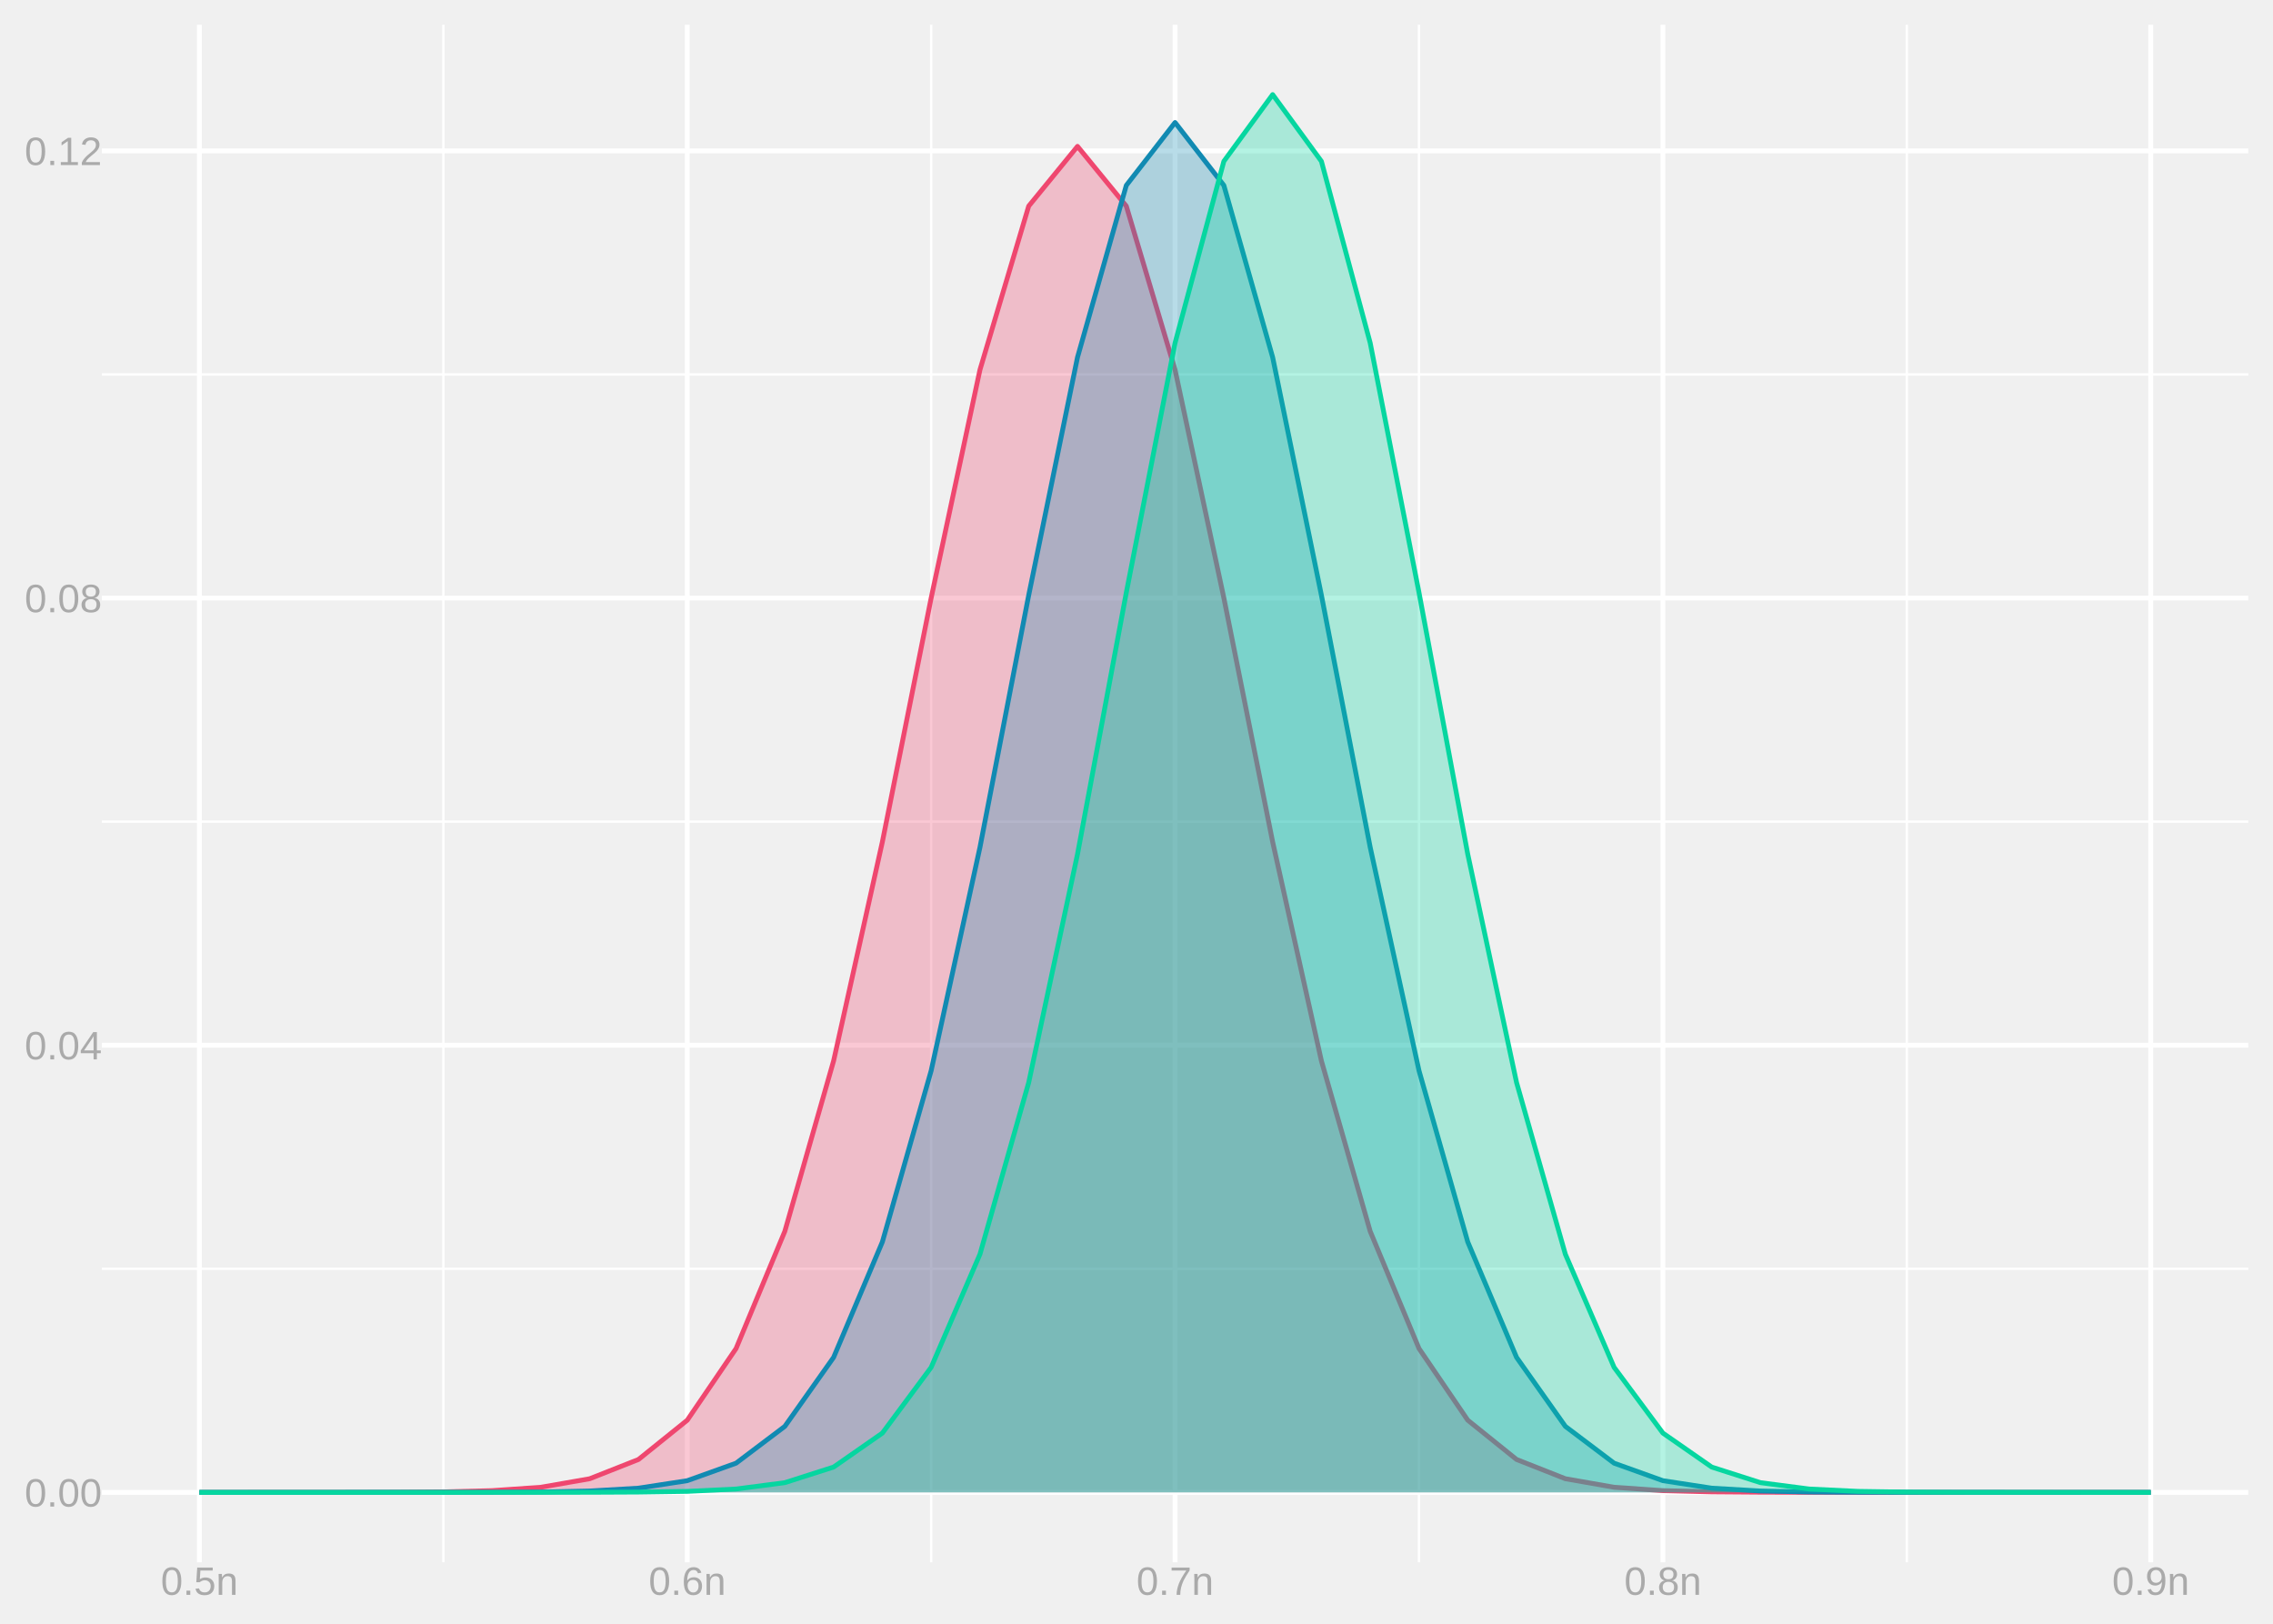
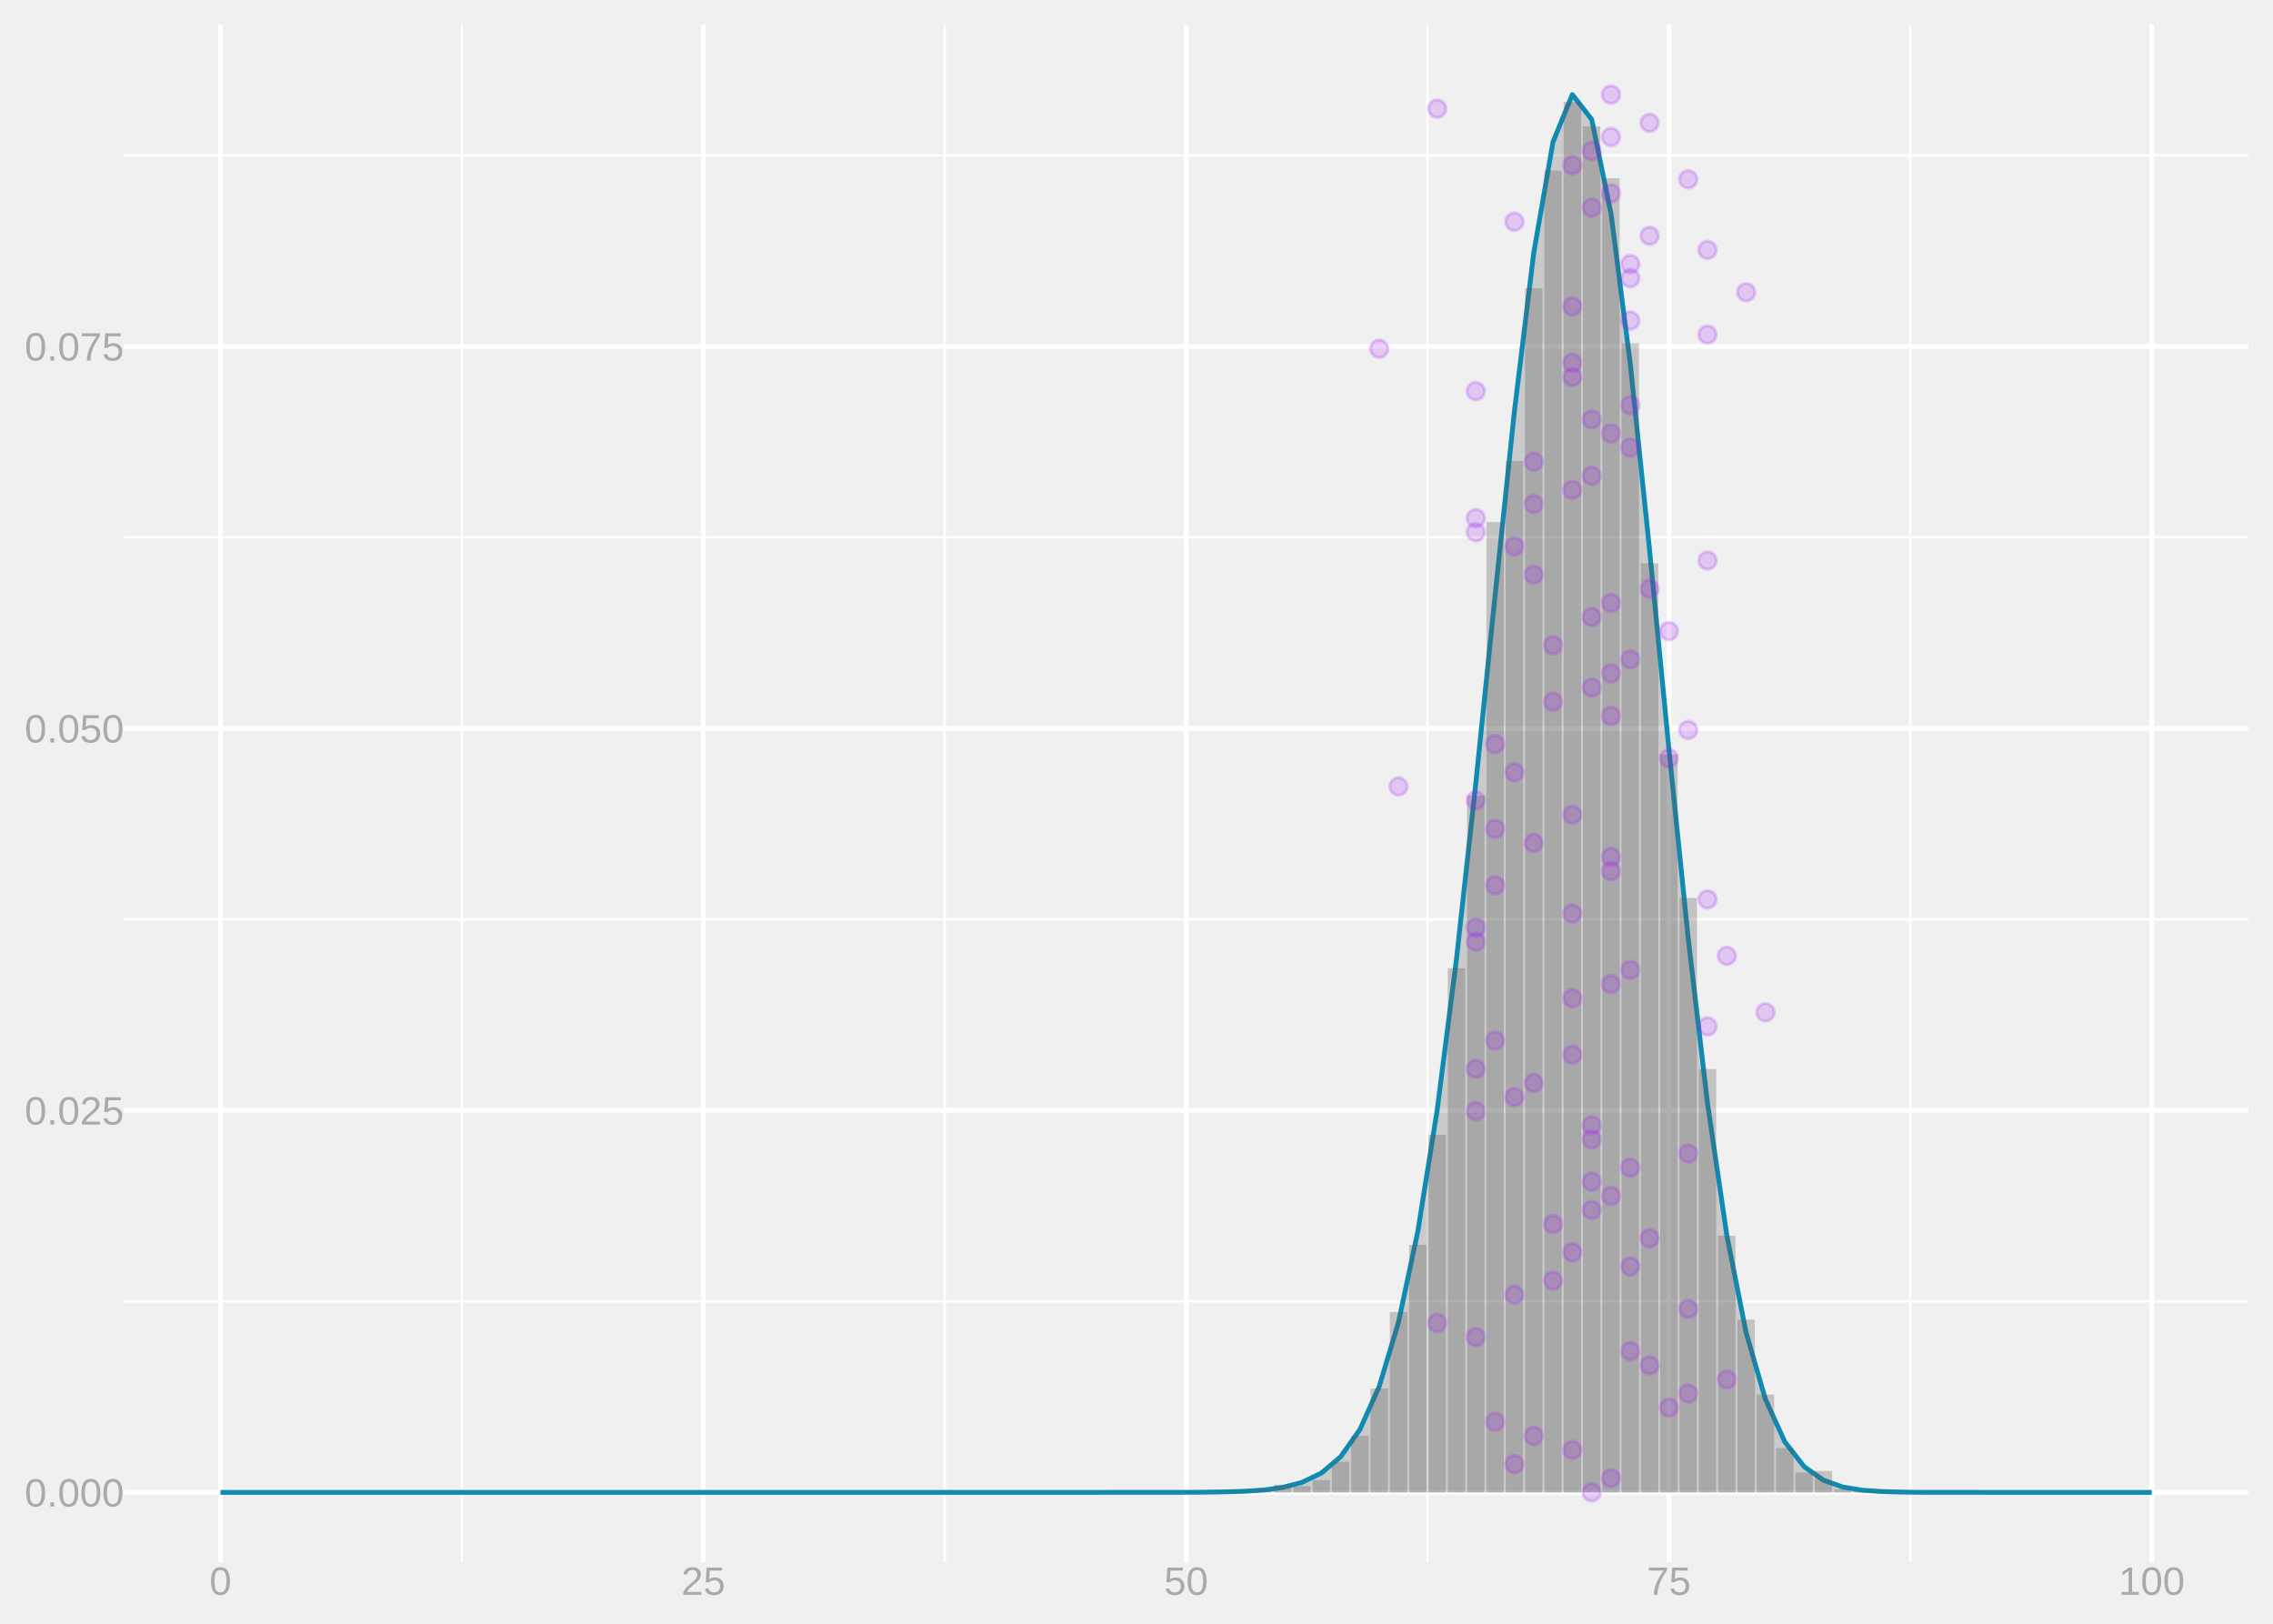
<svg xmlns="http://www.w3.org/2000/svg" width="504.00pt" height="360.00pt" viewBox="0 0 504.00 360.00">
  <g class="svglite">
    <defs>
      <style type="text/css">
    .svglite line, .svglite polyline, .svglite polygon, .svglite path, .svglite rect, .svglite circle {
      fill: none;
      stroke: #000000;
      stroke-linecap: round;
      stroke-linejoin: round;
      stroke-miterlimit: 10.00;
    }
    .svglite text {
      white-space: pre;
    }
    .svglite g.glyphgroup path {
      fill: inherit;
      stroke: none;
    }
  </style>
    </defs>
    <rect width="100%" height="100%" style="stroke: none; fill: none;" />
    <defs>
      <clipPath id="cpMC4wMHw1MDQuMDB8MC4wMHwzNjAuMDA=">
        <rect x="0.00" y="0.00" width="504.00" height="360.00" />
      </clipPath>
    </defs>
    <g clip-path="url(#cpMC4wMHw1MDQuMDB8MC4wMHwzNjAuMDA=)">
      <rect x="0.00" y="0.00" width="504.00" height="360.00" style="stroke-width: 1.07; stroke: none;" />
    </g>
    <defs>
-       <clipPath id="cpMjIuNTl8NDk4LjUyfDUuNDh8MzQ2LjM3">
-         <rect x="22.59" y="5.48" width="475.93" height="340.89" />
+       <clipPath id="cpMjcuNDh8NDk4LjUyfDUuNDh8MzQ2LjM3">
+         <rect x="27.48" y="5.48" width="471.04" height="340.89" />
      </clipPath>
    </defs>
-     <g clip-path="url(#cpMjIuNTl8NDk4LjUyfDUuNDh8MzQ2LjM3)">
-       <rect x="22.59" y="5.48" width="475.93" height="340.89" style="stroke-width: 1.07; stroke: none;" />
-       <polyline points="22.59,281.30 498.52,281.30 " style="stroke-width: 0.53; stroke: #FFFFFF; stroke-linecap: butt;" />
-       <polyline points="22.59,182.16 498.52,182.16 " style="stroke-width: 0.53; stroke: #FFFFFF; stroke-linecap: butt;" />
-       <polyline points="22.59,83.02 498.52,83.02 " style="stroke-width: 0.53; stroke: #FFFFFF; stroke-linecap: butt;" />
-       <polyline points="98.31,346.37 98.31,5.48 " style="stroke-width: 0.53; stroke: #FFFFFF; stroke-linecap: butt;" />
-       <polyline points="206.47,346.37 206.47,5.48 " style="stroke-width: 0.53; stroke: #FFFFFF; stroke-linecap: butt;" />
-       <polyline points="314.64,346.37 314.64,5.48 " style="stroke-width: 0.53; stroke: #FFFFFF; stroke-linecap: butt;" />
-       <polyline points="422.80,346.37 422.80,5.48 " style="stroke-width: 0.53; stroke: #FFFFFF; stroke-linecap: butt;" />
-       <polyline points="22.59,330.88 498.52,330.88 " style="stroke-width: 1.07; stroke: #FFFFFF; stroke-linecap: butt;" />
-       <polyline points="22.59,231.73 498.52,231.73 " style="stroke-width: 1.07; stroke: #FFFFFF; stroke-linecap: butt;" />
-       <polyline points="22.59,132.59 498.52,132.59 " style="stroke-width: 1.07; stroke: #FFFFFF; stroke-linecap: butt;" />
-       <polyline points="22.59,33.45 498.52,33.45 " style="stroke-width: 1.07; stroke: #FFFFFF; stroke-linecap: butt;" />
-       <polyline points="44.22,346.37 44.22,5.48 " style="stroke-width: 1.07; stroke: #FFFFFF; stroke-linecap: butt;" />
-       <polyline points="152.39,346.37 152.39,5.48 " style="stroke-width: 1.07; stroke: #FFFFFF; stroke-linecap: butt;" />
-       <polyline points="260.55,346.37 260.55,5.48 " style="stroke-width: 1.07; stroke: #FFFFFF; stroke-linecap: butt;" />
-       <polyline points="368.72,346.37 368.72,5.48 " style="stroke-width: 1.07; stroke: #FFFFFF; stroke-linecap: butt;" />
-       <polyline points="476.89,346.37 476.89,5.48 " style="stroke-width: 1.07; stroke: #FFFFFF; stroke-linecap: butt;" />
-       <polygon points="44.22,330.88 55.04,330.87 65.86,330.87 76.67,330.87 87.49,330.84 98.31,330.76 109.12,330.49 119.94,329.74 130.76,327.85 141.57,323.58 152.39,314.87 163.21,298.98 174.02,273.00 184.84,235.20 195.65,186.66 206.47,132.57 217.29,81.99 228.10,45.69 238.92,32.45 249.74,45.69 260.55,81.99 271.37,132.57 282.19,186.66 293.00,235.20 303.82,273.00 314.64,298.98 325.45,314.87 336.27,323.58 347.09,327.85 357.90,329.74 368.72,330.49 379.54,330.76 390.35,330.84 401.17,330.87 411.99,330.87 422.80,330.87 433.62,330.88 444.44,330.88 455.25,330.88 466.07,330.88 476.89,330.88 476.89,330.88 466.07,330.88 455.25,330.88 444.44,330.88 433.62,330.88 422.80,330.88 411.99,330.88 401.17,330.88 390.35,330.88 379.54,330.88 368.72,330.88 357.90,330.88 347.09,330.88 336.27,330.88 325.45,330.88 314.64,330.88 303.82,330.88 293.00,330.88 282.19,330.88 271.37,330.88 260.55,330.88 249.74,330.88 238.92,330.88 228.10,330.88 217.29,330.88 206.47,330.88 195.65,330.88 184.84,330.88 174.02,330.88 163.21,330.88 152.39,330.88 141.57,330.88 130.76,330.88 119.94,330.88 109.12,330.88 98.31,330.88 87.49,330.88 76.67,330.88 65.86,330.88 55.04,330.88 44.22,330.88 " style="stroke-width: 0.00; stroke: none; stroke-linecap: butt; fill: #EF476F; fill-opacity: 0.30;" />
-       <polyline points="44.22,330.88 55.04,330.87 65.86,330.87 76.67,330.87 87.49,330.84 98.31,330.76 109.12,330.49 119.94,329.74 130.76,327.85 141.57,323.58 152.39,314.87 163.21,298.98 174.02,273.00 184.84,235.20 195.65,186.66 206.47,132.57 217.29,81.99 228.10,45.69 238.92,32.45 249.74,45.69 260.55,81.99 271.37,132.57 282.19,186.66 293.00,235.20 303.82,273.00 314.64,298.98 325.45,314.87 336.27,323.58 347.09,327.85 357.90,329.74 368.72,330.49 379.54,330.76 390.35,330.84 401.17,330.87 411.99,330.87 422.80,330.87 433.62,330.88 444.44,330.88 455.25,330.88 466.07,330.88 476.89,330.88 " style="stroke-width: 1.07; stroke: #EF476F; stroke-linecap: butt;" />
-       <polygon points="44.22,330.88 55.04,330.88 65.86,330.88 76.67,330.87 87.49,330.87 98.31,330.87 109.12,330.85 119.94,330.79 130.76,330.57 141.57,329.94 152.39,328.28 163.21,324.40 174.02,316.24 184.84,300.94 195.65,275.35 206.47,237.38 217.29,187.86 228.10,131.96 238.92,79.21 249.74,41.10 260.55,27.16 271.37,41.10 282.19,79.21 293.00,131.96 303.82,187.86 314.64,237.38 325.45,275.35 336.27,300.94 347.09,316.24 357.90,324.40 368.72,328.28 379.54,329.94 390.35,330.57 401.17,330.79 411.99,330.85 422.80,330.87 433.62,330.87 444.44,330.87 455.25,330.88 466.07,330.88 476.89,330.88 476.89,330.88 466.07,330.88 455.25,330.88 444.44,330.88 433.62,330.88 422.80,330.88 411.99,330.88 401.17,330.88 390.35,330.88 379.54,330.88 368.72,330.88 357.90,330.88 347.09,330.88 336.27,330.88 325.45,330.88 314.64,330.88 303.82,330.88 293.00,330.88 282.19,330.88 271.37,330.88 260.55,330.88 249.74,330.88 238.92,330.88 228.10,330.88 217.29,330.88 206.47,330.88 195.65,330.88 184.84,330.88 174.02,330.88 163.21,330.88 152.39,330.88 141.57,330.88 130.76,330.88 119.94,330.88 109.12,330.88 98.31,330.88 87.49,330.88 76.67,330.88 65.86,330.88 55.04,330.88 44.22,330.88 " style="stroke-width: 0.00; stroke: none; stroke-linecap: butt; fill: #118AB2; fill-opacity: 0.30;" />
-       <polyline points="44.22,330.88 55.04,330.88 65.86,330.88 76.67,330.87 87.49,330.87 98.31,330.87 109.12,330.85 119.94,330.79 130.76,330.57 141.57,329.94 152.39,328.28 163.21,324.40 174.02,316.24 184.84,300.94 195.65,275.35 206.47,237.38 217.29,187.86 228.10,131.96 238.92,79.21 249.74,41.10 260.55,27.16 271.37,41.10 282.19,79.21 293.00,131.96 303.82,187.86 314.64,237.38 325.45,275.35 336.27,300.94 347.09,316.24 357.90,324.40 368.72,328.28 379.54,329.94 390.35,330.57 401.17,330.79 411.99,330.85 422.80,330.87 433.62,330.87 444.44,330.87 455.25,330.88 466.07,330.88 476.89,330.88 " style="stroke-width: 1.07; stroke: #118AB2; stroke-linecap: butt;" />
-       <polygon points="44.22,330.88 55.04,330.88 65.86,330.88 76.67,330.88 87.49,330.88 98.31,330.88 109.12,330.87 119.94,330.87 130.76,330.86 141.57,330.81 152.39,330.65 163.21,330.13 174.02,328.72 184.84,325.26 195.65,317.73 206.47,303.15 217.29,278.07 228.10,240.00 238.92,189.38 249.74,131.39 260.55,76.04 271.37,35.76 282.19,20.97 293.00,35.76 303.82,76.04 314.64,131.39 325.45,189.38 336.27,240.00 347.09,278.07 357.90,303.15 368.72,317.73 379.54,325.26 390.35,328.72 401.17,330.13 411.99,330.65 422.80,330.81 433.62,330.86 444.44,330.87 455.25,330.87 466.07,330.88 476.89,330.88 476.89,330.88 466.07,330.88 455.25,330.88 444.44,330.88 433.62,330.88 422.80,330.88 411.99,330.88 401.17,330.88 390.35,330.88 379.54,330.88 368.72,330.88 357.90,330.88 347.09,330.88 336.27,330.88 325.45,330.88 314.64,330.88 303.82,330.88 293.00,330.88 282.19,330.88 271.37,330.88 260.55,330.88 249.74,330.88 238.92,330.88 228.10,330.88 217.29,330.88 206.47,330.88 195.65,330.88 184.84,330.88 174.02,330.88 163.21,330.88 152.39,330.88 141.57,330.88 130.76,330.88 119.94,330.88 109.12,330.88 98.31,330.88 87.49,330.88 76.67,330.88 65.86,330.88 55.04,330.88 44.22,330.88 " style="stroke-width: 0.00; stroke: none; stroke-linecap: butt; fill: #06D6A0; fill-opacity: 0.30;" />
-       <polyline points="44.22,330.88 55.04,330.88 65.86,330.88 76.67,330.88 87.49,330.88 98.31,330.88 109.12,330.87 119.94,330.87 130.76,330.86 141.57,330.81 152.39,330.65 163.21,330.13 174.02,328.72 184.84,325.26 195.65,317.73 206.47,303.15 217.29,278.07 228.10,240.00 238.92,189.38 249.74,131.39 260.55,76.04 271.37,35.76 282.19,20.97 293.00,35.76 303.82,76.04 314.64,131.39 325.45,189.38 336.27,240.00 347.09,278.07 357.90,303.15 368.72,317.73 379.54,325.26 390.35,328.72 401.17,330.13 411.99,330.65 422.80,330.81 433.62,330.86 444.44,330.87 455.25,330.87 466.07,330.88 476.89,330.88 " style="stroke-width: 1.07; stroke: #06D6A0; stroke-linecap: butt;" />
+     <g clip-path="url(#cpMjcuNDh8NDk4LjUyfDUuNDh8MzQ2LjM3)">
+       <rect x="27.48" y="5.48" width="471.04" height="340.89" style="stroke-width: 1.07; stroke: none;" />
+       <polyline points="27.48,288.53 498.52,288.53 " style="stroke-width: 0.53; stroke: #FFFFFF; stroke-linecap: butt;" />
+       <polyline points="27.48,203.83 498.52,203.83 " style="stroke-width: 0.53; stroke: #FFFFFF; stroke-linecap: butt;" />
+       <polyline points="27.48,119.14 498.52,119.14 " style="stroke-width: 0.53; stroke: #FFFFFF; stroke-linecap: butt;" />
+       <polyline points="27.48,34.44 498.52,34.44 " style="stroke-width: 0.53; stroke: #FFFFFF; stroke-linecap: butt;" />
+       <polyline points="102.42,346.37 102.42,5.48 " style="stroke-width: 0.53; stroke: #FFFFFF; stroke-linecap: butt;" />
+       <polyline points="209.47,346.37 209.47,5.48 " style="stroke-width: 0.53; stroke: #FFFFFF; stroke-linecap: butt;" />
+       <polyline points="316.53,346.37 316.53,5.48 " style="stroke-width: 0.53; stroke: #FFFFFF; stroke-linecap: butt;" />
+       <polyline points="423.58,346.37 423.58,5.48 " style="stroke-width: 0.53; stroke: #FFFFFF; stroke-linecap: butt;" />
+       <polyline points="27.48,330.88 498.52,330.88 " style="stroke-width: 1.07; stroke: #FFFFFF; stroke-linecap: butt;" />
+       <polyline points="27.48,246.18 498.52,246.18 " style="stroke-width: 1.07; stroke: #FFFFFF; stroke-linecap: butt;" />
+       <polyline points="27.48,161.48 498.52,161.48 " style="stroke-width: 1.07; stroke: #FFFFFF; stroke-linecap: butt;" />
+       <polyline points="27.48,76.79 498.52,76.79 " style="stroke-width: 1.07; stroke: #FFFFFF; stroke-linecap: butt;" />
+       <polyline points="48.89,346.37 48.89,5.48 " style="stroke-width: 1.07; stroke: #FFFFFF; stroke-linecap: butt;" />
+       <polyline points="155.95,346.37 155.95,5.48 " style="stroke-width: 1.07; stroke: #FFFFFF; stroke-linecap: butt;" />
+       <polyline points="263.00,346.37 263.00,5.48 " style="stroke-width: 1.07; stroke: #FFFFFF; stroke-linecap: butt;" />
+       <polyline points="370.05,346.37 370.05,5.48 " style="stroke-width: 1.07; stroke: #FFFFFF; stroke-linecap: butt;" />
+       <polyline points="477.11,346.37 477.11,5.48 " style="stroke-width: 1.07; stroke: #FFFFFF; stroke-linecap: butt;" />
+       <polygon points="48.89,330.88 53.17,330.88 57.45,330.88 61.74,330.88 66.02,330.88 70.30,330.88 74.58,330.88 78.87,330.88 83.15,330.88 87.43,330.88 91.71,330.88 95.99,330.88 100.28,330.88 104.56,330.88 108.84,330.88 113.12,330.88 117.41,330.88 121.69,330.88 125.97,330.88 130.25,330.88 134.53,330.88 138.82,330.88 143.10,330.88 147.38,330.88 151.66,330.88 155.95,330.88 160.23,330.88 164.51,330.88 168.79,330.88 173.07,330.88 177.36,330.88 181.64,330.88 185.92,330.88 190.20,330.88 194.48,330.88 198.77,330.88 203.05,330.88 207.33,330.88 211.61,330.88 215.90,330.88 220.18,330.88 224.46,330.88 228.74,330.88 233.02,330.88 237.31,330.88 241.59,330.88 245.87,330.87 250.15,330.87 254.44,330.87 258.72,330.87 263.00,330.86 267.28,330.83 271.56,330.77 275.85,330.64 280.13,330.36 284.41,329.78 288.69,328.66 292.98,326.60 297.26,322.98 301.54,316.94 305.82,307.39 310.10,293.12 314.39,272.95 318.67,246.11 322.95,212.64 327.23,173.71 331.52,131.91 335.80,91.13 340.08,56.07 344.36,31.45 348.64,20.97 352.93,26.47 357.21,47.34 361.49,80.70 365.77,122.00 370.05,166.04 374.34,208.09 378.62,244.66 382.90,273.91 387.18,295.51 391.47,310.28 395.75,319.66 400.03,325.17 404.31,328.17 408.59,329.69 412.88,330.39 417.16,330.69 421.44,330.81 425.72,330.86 430.01,330.87 434.29,330.87 438.57,330.87 442.85,330.88 447.13,330.88 451.42,330.88 455.70,330.88 459.98,330.88 464.26,330.88 468.55,330.88 472.83,330.88 477.11,330.88 477.11,330.88 472.83,330.88 468.55,330.88 464.26,330.88 459.98,330.88 455.70,330.88 451.42,330.88 447.13,330.88 442.85,330.88 438.57,330.88 434.29,330.88 430.01,330.88 425.72,330.88 421.44,330.88 417.16,330.88 412.88,330.88 408.59,330.88 404.31,330.88 400.03,330.88 395.75,330.88 391.47,330.88 387.18,330.88 382.90,330.88 378.62,330.88 374.34,330.88 370.05,330.88 365.77,330.88 361.49,330.88 357.21,330.88 352.93,330.88 348.64,330.88 344.36,330.88 340.08,330.88 335.80,330.88 331.52,330.88 327.23,330.88 322.95,330.88 318.67,330.88 314.39,330.88 310.10,330.88 305.82,330.88 301.54,330.88 297.26,330.88 292.98,330.88 288.69,330.88 284.41,330.88 280.13,330.88 275.85,330.88 271.56,330.88 267.28,330.88 263.00,330.88 258.72,330.88 254.44,330.88 250.15,330.88 245.87,330.88 241.59,330.88 237.31,330.88 233.02,330.88 228.74,330.88 224.46,330.88 220.18,330.88 215.90,330.88 211.61,330.88 207.33,330.88 203.05,330.88 198.77,330.88 194.48,330.88 190.20,330.88 185.92,330.88 181.64,330.88 177.36,330.88 173.07,330.88 168.79,330.88 164.51,330.88 160.23,330.88 155.95,330.88 151.66,330.88 147.38,330.88 143.10,330.88 138.82,330.88 134.53,330.88 130.25,330.88 125.97,330.88 121.69,330.88 117.41,330.88 113.12,330.88 108.84,330.88 104.56,330.88 100.28,330.88 95.99,330.88 91.71,330.88 87.43,330.88 83.15,330.88 78.87,330.88 74.58,330.88 70.30,330.88 66.02,330.88 61.74,330.88 57.45,330.88 53.17,330.88 48.89,330.88 " style="stroke-width: 0.00; stroke: none; stroke-linecap: butt; fill: #333333; fill-opacity: 0.20;" />
+       <polyline points="48.89,330.88 53.17,330.88 57.45,330.88 61.74,330.88 66.02,330.88 70.30,330.88 74.58,330.88 78.87,330.88 83.15,330.88 87.43,330.88 91.71,330.88 95.99,330.88 100.28,330.88 104.56,330.88 108.84,330.88 113.12,330.88 117.41,330.88 121.69,330.88 125.97,330.88 130.25,330.88 134.53,330.88 138.82,330.88 143.10,330.88 147.38,330.88 151.66,330.88 155.95,330.88 160.23,330.88 164.51,330.88 168.79,330.88 173.07,330.88 177.36,330.88 181.64,330.88 185.92,330.88 190.20,330.88 194.48,330.88 198.77,330.88 203.05,330.88 207.33,330.88 211.61,330.88 215.90,330.88 220.18,330.88 224.46,330.88 228.74,330.88 233.02,330.88 237.31,330.88 241.59,330.88 245.87,330.87 250.15,330.87 254.44,330.87 258.72,330.87 263.00,330.86 267.28,330.83 271.56,330.77 275.85,330.64 280.13,330.36 284.41,329.78 288.69,328.66 292.98,326.60 297.26,322.98 301.54,316.94 305.82,307.39 310.10,293.12 314.39,272.95 318.67,246.11 322.95,212.64 327.23,173.71 331.52,131.91 335.80,91.13 340.08,56.07 344.36,31.45 348.64,20.97 352.93,26.47 357.21,47.34 361.49,80.70 365.77,122.00 370.05,166.04 374.34,208.09 378.62,244.66 382.90,273.91 387.18,295.51 391.47,310.28 395.75,319.66 400.03,325.17 404.31,328.17 408.59,329.69 412.88,330.39 417.16,330.69 421.44,330.81 425.72,330.86 430.01,330.87 434.29,330.87 438.57,330.87 442.85,330.88 447.13,330.88 451.42,330.88 455.70,330.88 459.98,330.88 464.26,330.88 468.55,330.88 472.83,330.88 477.11,330.88 " style="stroke-width: 1.07; stroke: #118AB2; stroke-linecap: butt;" />
+       <rect x="269.64" y="330.54" width="3.85" height="0.34" style="stroke-width: 1.07; stroke: none; stroke-linecap: butt; stroke-linejoin: miter; fill: #595959; fill-opacity: 0.30;" />
+       <rect x="273.92" y="330.54" width="3.85" height="0.34" style="stroke-width: 1.07; stroke: none; stroke-linecap: butt; stroke-linejoin: miter; fill: #595959; fill-opacity: 0.30;" />
+       <rect x="278.20" y="330.20" width="3.85" height="0.68" style="stroke-width: 1.07; stroke: none; stroke-linecap: butt; stroke-linejoin: miter; fill: #595959; fill-opacity: 0.30;" />
+       <rect x="282.48" y="329.18" width="3.85" height="1.69" style="stroke-width: 1.07; stroke: none; stroke-linecap: butt; stroke-linejoin: miter; fill: #595959; fill-opacity: 0.30;" />
+       <rect x="286.77" y="329.52" width="3.85" height="1.36" style="stroke-width: 1.07; stroke: none; stroke-linecap: butt; stroke-linejoin: miter; fill: #595959; fill-opacity: 0.30;" />
+       <rect x="291.05" y="328.16" width="3.85" height="2.71" style="stroke-width: 1.07; stroke: none; stroke-linecap: butt; stroke-linejoin: miter; fill: #595959; fill-opacity: 0.30;" />
+       <rect x="295.33" y="324.10" width="3.85" height="6.78" style="stroke-width: 1.07; stroke: none; stroke-linecap: butt; stroke-linejoin: miter; fill: #595959; fill-opacity: 0.30;" />
+       <rect x="299.61" y="318.34" width="3.85" height="12.53" style="stroke-width: 1.07; stroke: none; stroke-linecap: butt; stroke-linejoin: miter; fill: #595959; fill-opacity: 0.30;" />
+       <rect x="303.89" y="307.84" width="3.85" height="23.04" style="stroke-width: 1.07; stroke: none; stroke-linecap: butt; stroke-linejoin: miter; fill: #595959; fill-opacity: 0.30;" />
+       <rect x="308.18" y="290.90" width="3.85" height="39.98" style="stroke-width: 1.07; stroke: none; stroke-linecap: butt; stroke-linejoin: miter; fill: #595959; fill-opacity: 0.30;" />
+       <rect x="312.46" y="275.99" width="3.85" height="54.88" style="stroke-width: 1.07; stroke: none; stroke-linecap: butt; stroke-linejoin: miter; fill: #595959; fill-opacity: 0.30;" />
+       <rect x="316.74" y="251.60" width="3.85" height="79.27" style="stroke-width: 1.07; stroke: none; stroke-linecap: butt; stroke-linejoin: miter; fill: #595959; fill-opacity: 0.30;" />
+       <rect x="321.02" y="214.67" width="3.85" height="116.20" style="stroke-width: 1.07; stroke: none; stroke-linecap: butt; stroke-linejoin: miter; fill: #595959; fill-opacity: 0.30;" />
+       <rect x="325.31" y="176.39" width="3.85" height="154.48" style="stroke-width: 1.07; stroke: none; stroke-linecap: butt; stroke-linejoin: miter; fill: #595959; fill-opacity: 0.30;" />
+       <rect x="329.59" y="115.75" width="3.85" height="215.13" style="stroke-width: 1.07; stroke: none; stroke-linecap: butt; stroke-linejoin: miter; fill: #595959; fill-opacity: 0.30;" />
+       <rect x="333.87" y="102.20" width="3.85" height="228.68" style="stroke-width: 1.07; stroke: none; stroke-linecap: butt; stroke-linejoin: miter; fill: #595959; fill-opacity: 0.30;" />
+       <rect x="338.15" y="63.92" width="3.85" height="266.96" style="stroke-width: 1.07; stroke: none; stroke-linecap: butt; stroke-linejoin: miter; fill: #595959; fill-opacity: 0.30;" />
+       <rect x="342.43" y="37.83" width="3.85" height="293.05" style="stroke-width: 1.07; stroke: none; stroke-linecap: butt; stroke-linejoin: miter; fill: #595959; fill-opacity: 0.30;" />
+       <rect x="346.72" y="22.58" width="3.85" height="308.29" style="stroke-width: 1.07; stroke: none; stroke-linecap: butt; stroke-linejoin: miter; fill: #595959; fill-opacity: 0.30;" />
+       <rect x="351.00" y="28.00" width="3.85" height="302.87" style="stroke-width: 1.07; stroke: none; stroke-linecap: butt; stroke-linejoin: miter; fill: #595959; fill-opacity: 0.30;" />
+       <rect x="355.28" y="39.52" width="3.85" height="291.35" style="stroke-width: 1.07; stroke: none; stroke-linecap: butt; stroke-linejoin: miter; fill: #595959; fill-opacity: 0.30;" />
+       <rect x="359.56" y="76.11" width="3.85" height="254.76" style="stroke-width: 1.07; stroke: none; stroke-linecap: butt; stroke-linejoin: miter; fill: #595959; fill-opacity: 0.30;" />
+       <rect x="363.85" y="124.90" width="3.85" height="205.98" style="stroke-width: 1.07; stroke: none; stroke-linecap: butt; stroke-linejoin: miter; fill: #595959; fill-opacity: 0.30;" />
+       <rect x="368.13" y="167.24" width="3.85" height="163.63" style="stroke-width: 1.07; stroke: none; stroke-linecap: butt; stroke-linejoin: miter; fill: #595959; fill-opacity: 0.30;" />
+       <rect x="372.41" y="199.09" width="3.85" height="131.79" style="stroke-width: 1.07; stroke: none; stroke-linecap: butt; stroke-linejoin: miter; fill: #595959; fill-opacity: 0.30;" />
+       <rect x="376.69" y="237.03" width="3.85" height="93.84" style="stroke-width: 1.07; stroke: none; stroke-linecap: butt; stroke-linejoin: miter; fill: #595959; fill-opacity: 0.30;" />
+       <rect x="380.97" y="273.96" width="3.85" height="56.92" style="stroke-width: 1.07; stroke: none; stroke-linecap: butt; stroke-linejoin: miter; fill: #595959; fill-opacity: 0.30;" />
+       <rect x="385.26" y="292.59" width="3.85" height="38.28" style="stroke-width: 1.07; stroke: none; stroke-linecap: butt; stroke-linejoin: miter; fill: #595959; fill-opacity: 0.30;" />
+       <rect x="389.54" y="309.19" width="3.85" height="21.68" style="stroke-width: 1.07; stroke: none; stroke-linecap: butt; stroke-linejoin: miter; fill: #595959; fill-opacity: 0.30;" />
+       <rect x="393.82" y="321.05" width="3.85" height="9.82" style="stroke-width: 1.07; stroke: none; stroke-linecap: butt; stroke-linejoin: miter; fill: #595959; fill-opacity: 0.30;" />
+       <rect x="398.10" y="326.47" width="3.85" height="4.40" style="stroke-width: 1.07; stroke: none; stroke-linecap: butt; stroke-linejoin: miter; fill: #595959; fill-opacity: 0.30;" />
+       <rect x="402.39" y="326.13" width="3.85" height="4.74" style="stroke-width: 1.07; stroke: none; stroke-linecap: butt; stroke-linejoin: miter; fill: #595959; fill-opacity: 0.30;" />
+       <rect x="406.67" y="330.20" width="3.85" height="0.68" style="stroke-width: 1.07; stroke: none; stroke-linecap: butt; stroke-linejoin: miter; fill: #595959; fill-opacity: 0.30;" />
+       <rect x="410.95" y="330.54" width="3.85" height="0.34" style="stroke-width: 1.07; stroke: none; stroke-linecap: butt; stroke-linejoin: miter; fill: #595959; fill-opacity: 0.30;" />
+       <rect x="415.23" y="330.54" width="3.85" height="0.34" style="stroke-width: 1.07; stroke: none; stroke-linecap: butt; stroke-linejoin: miter; fill: #595959; fill-opacity: 0.30;" />
+       <circle cx="352.93" cy="330.88" r="1.95" style="stroke-width: 0.71; stroke: #A020F0; stroke-opacity: 0.20; fill: #A020F0; fill-opacity: 0.20;" />
+       <circle cx="357.21" cy="327.74" r="1.95" style="stroke-width: 0.71; stroke: #A020F0; stroke-opacity: 0.20; fill: #A020F0; fill-opacity: 0.20;" />
+       <circle cx="335.80" cy="324.61" r="1.95" style="stroke-width: 0.71; stroke: #A020F0; stroke-opacity: 0.20; fill: #A020F0; fill-opacity: 0.20;" />
+       <circle cx="348.64" cy="321.48" r="1.95" style="stroke-width: 0.71; stroke: #A020F0; stroke-opacity: 0.20; fill: #A020F0; fill-opacity: 0.20;" />
+       <circle cx="340.08" cy="318.35" r="1.95" style="stroke-width: 0.71; stroke: #A020F0; stroke-opacity: 0.20; fill: #A020F0; fill-opacity: 0.20;" />
+       <circle cx="331.52" cy="315.22" r="1.95" style="stroke-width: 0.71; stroke: #A020F0; stroke-opacity: 0.20; fill: #A020F0; fill-opacity: 0.20;" />
+       <circle cx="370.05" cy="312.09" r="1.95" style="stroke-width: 0.71; stroke: #A020F0; stroke-opacity: 0.20; fill: #A020F0; fill-opacity: 0.20;" />
+       <circle cx="374.34" cy="308.96" r="1.95" style="stroke-width: 0.71; stroke: #A020F0; stroke-opacity: 0.20; fill: #A020F0; fill-opacity: 0.20;" />
+       <circle cx="382.90" cy="305.83" r="1.95" style="stroke-width: 0.71; stroke: #A020F0; stroke-opacity: 0.20; fill: #A020F0; fill-opacity: 0.20;" />
+       <circle cx="365.77" cy="302.70" r="1.95" style="stroke-width: 0.71; stroke: #A020F0; stroke-opacity: 0.20; fill: #A020F0; fill-opacity: 0.20;" />
+       <circle cx="361.49" cy="299.57" r="1.95" style="stroke-width: 0.71; stroke: #A020F0; stroke-opacity: 0.20; fill: #A020F0; fill-opacity: 0.20;" />
+       <circle cx="327.23" cy="296.44" r="1.95" style="stroke-width: 0.71; stroke: #A020F0; stroke-opacity: 0.20; fill: #A020F0; fill-opacity: 0.20;" />
+       <circle cx="318.67" cy="293.31" r="1.95" style="stroke-width: 0.71; stroke: #A020F0; stroke-opacity: 0.20; fill: #A020F0; fill-opacity: 0.20;" />
+       <circle cx="374.34" cy="290.18" r="1.95" style="stroke-width: 0.71; stroke: #A020F0; stroke-opacity: 0.20; fill: #A020F0; fill-opacity: 0.20;" />
+       <circle cx="335.80" cy="287.05" r="1.95" style="stroke-width: 0.71; stroke: #A020F0; stroke-opacity: 0.20; fill: #A020F0; fill-opacity: 0.20;" />
+       <circle cx="344.36" cy="283.92" r="1.95" style="stroke-width: 0.71; stroke: #A020F0; stroke-opacity: 0.20; fill: #A020F0; fill-opacity: 0.20;" />
+       <circle cx="361.49" cy="280.79" r="1.95" style="stroke-width: 0.71; stroke: #A020F0; stroke-opacity: 0.20; fill: #A020F0; fill-opacity: 0.20;" />
+       <circle cx="348.64" cy="277.66" r="1.95" style="stroke-width: 0.71; stroke: #A020F0; stroke-opacity: 0.20; fill: #A020F0; fill-opacity: 0.20;" />
+       <circle cx="365.77" cy="274.53" r="1.95" style="stroke-width: 0.71; stroke: #A020F0; stroke-opacity: 0.20; fill: #A020F0; fill-opacity: 0.20;" />
+       <circle cx="344.36" cy="271.40" r="1.95" style="stroke-width: 0.71; stroke: #A020F0; stroke-opacity: 0.20; fill: #A020F0; fill-opacity: 0.20;" />
+       <circle cx="352.93" cy="268.27" r="1.95" style="stroke-width: 0.71; stroke: #A020F0; stroke-opacity: 0.20; fill: #A020F0; fill-opacity: 0.20;" />
+       <circle cx="357.21" cy="265.14" r="1.95" style="stroke-width: 0.71; stroke: #A020F0; stroke-opacity: 0.20; fill: #A020F0; fill-opacity: 0.20;" />
+       <circle cx="352.93" cy="262.01" r="1.95" style="stroke-width: 0.71; stroke: #A020F0; stroke-opacity: 0.20; fill: #A020F0; fill-opacity: 0.20;" />
+       <circle cx="361.49" cy="258.88" r="1.95" style="stroke-width: 0.71; stroke: #A020F0; stroke-opacity: 0.20; fill: #A020F0; fill-opacity: 0.20;" />
+       <circle cx="374.34" cy="255.75" r="1.95" style="stroke-width: 0.71; stroke: #A020F0; stroke-opacity: 0.20; fill: #A020F0; fill-opacity: 0.20;" />
+       <circle cx="352.93" cy="252.62" r="1.95" style="stroke-width: 0.71; stroke: #A020F0; stroke-opacity: 0.20; fill: #A020F0; fill-opacity: 0.20;" />
+       <circle cx="352.93" cy="249.49" r="1.95" style="stroke-width: 0.71; stroke: #A020F0; stroke-opacity: 0.20; fill: #A020F0; fill-opacity: 0.20;" />
+       <circle cx="327.23" cy="246.36" r="1.95" style="stroke-width: 0.71; stroke: #A020F0; stroke-opacity: 0.20; fill: #A020F0; fill-opacity: 0.20;" />
+       <circle cx="335.80" cy="243.23" r="1.95" style="stroke-width: 0.71; stroke: #A020F0; stroke-opacity: 0.20; fill: #A020F0; fill-opacity: 0.20;" />
+       <circle cx="340.08" cy="240.10" r="1.95" style="stroke-width: 0.71; stroke: #A020F0; stroke-opacity: 0.20; fill: #A020F0; fill-opacity: 0.20;" />
+       <circle cx="327.23" cy="236.97" r="1.95" style="stroke-width: 0.71; stroke: #A020F0; stroke-opacity: 0.20; fill: #A020F0; fill-opacity: 0.20;" />
+       <circle cx="348.64" cy="233.84" r="1.95" style="stroke-width: 0.71; stroke: #A020F0; stroke-opacity: 0.20; fill: #A020F0; fill-opacity: 0.20;" />
+       <circle cx="331.52" cy="230.71" r="1.95" style="stroke-width: 0.71; stroke: #A020F0; stroke-opacity: 0.20; fill: #A020F0; fill-opacity: 0.20;" />
+       <circle cx="378.62" cy="227.57" r="1.95" style="stroke-width: 0.71; stroke: #A020F0; stroke-opacity: 0.20; fill: #A020F0; fill-opacity: 0.20;" />
+       <circle cx="391.47" cy="224.44" r="1.95" style="stroke-width: 0.71; stroke: #A020F0; stroke-opacity: 0.20; fill: #A020F0; fill-opacity: 0.20;" />
+       <circle cx="348.64" cy="221.31" r="1.95" style="stroke-width: 0.71; stroke: #A020F0; stroke-opacity: 0.20; fill: #A020F0; fill-opacity: 0.20;" />
+       <circle cx="357.21" cy="218.18" r="1.95" style="stroke-width: 0.71; stroke: #A020F0; stroke-opacity: 0.20; fill: #A020F0; fill-opacity: 0.20;" />
+       <circle cx="361.49" cy="215.05" r="1.95" style="stroke-width: 0.71; stroke: #A020F0; stroke-opacity: 0.20; fill: #A020F0; fill-opacity: 0.20;" />
+       <circle cx="382.90" cy="211.92" r="1.95" style="stroke-width: 0.71; stroke: #A020F0; stroke-opacity: 0.20; fill: #A020F0; fill-opacity: 0.20;" />
+       <circle cx="327.23" cy="208.79" r="1.95" style="stroke-width: 0.71; stroke: #A020F0; stroke-opacity: 0.20; fill: #A020F0; fill-opacity: 0.20;" />
+       <circle cx="327.23" cy="205.66" r="1.95" style="stroke-width: 0.71; stroke: #A020F0; stroke-opacity: 0.20; fill: #A020F0; fill-opacity: 0.20;" />
+       <circle cx="348.64" cy="202.53" r="1.95" style="stroke-width: 0.71; stroke: #A020F0; stroke-opacity: 0.20; fill: #A020F0; fill-opacity: 0.20;" />
+       <circle cx="378.62" cy="199.40" r="1.95" style="stroke-width: 0.71; stroke: #A020F0; stroke-opacity: 0.20; fill: #A020F0; fill-opacity: 0.20;" />
+       <circle cx="331.52" cy="196.27" r="1.95" style="stroke-width: 0.71; stroke: #A020F0; stroke-opacity: 0.20; fill: #A020F0; fill-opacity: 0.20;" />
+       <circle cx="357.21" cy="193.14" r="1.95" style="stroke-width: 0.71; stroke: #A020F0; stroke-opacity: 0.20; fill: #A020F0; fill-opacity: 0.20;" />
+       <circle cx="357.21" cy="190.01" r="1.95" style="stroke-width: 0.71; stroke: #A020F0; stroke-opacity: 0.20; fill: #A020F0; fill-opacity: 0.20;" />
+       <circle cx="340.08" cy="186.88" r="1.95" style="stroke-width: 0.71; stroke: #A020F0; stroke-opacity: 0.20; fill: #A020F0; fill-opacity: 0.20;" />
+       <circle cx="331.52" cy="183.75" r="1.95" style="stroke-width: 0.71; stroke: #A020F0; stroke-opacity: 0.20; fill: #A020F0; fill-opacity: 0.20;" />
+       <circle cx="348.64" cy="180.62" r="1.95" style="stroke-width: 0.71; stroke: #A020F0; stroke-opacity: 0.20; fill: #A020F0; fill-opacity: 0.20;" />
+       <circle cx="327.23" cy="177.49" r="1.95" style="stroke-width: 0.71; stroke: #A020F0; stroke-opacity: 0.20; fill: #A020F0; fill-opacity: 0.20;" />
+       <circle cx="310.10" cy="174.36" r="1.95" style="stroke-width: 0.71; stroke: #A020F0; stroke-opacity: 0.20; fill: #A020F0; fill-opacity: 0.20;" />
+       <circle cx="335.80" cy="171.23" r="1.95" style="stroke-width: 0.71; stroke: #A020F0; stroke-opacity: 0.20; fill: #A020F0; fill-opacity: 0.20;" />
+       <circle cx="370.05" cy="168.10" r="1.95" style="stroke-width: 0.71; stroke: #A020F0; stroke-opacity: 0.20; fill: #A020F0; fill-opacity: 0.20;" />
+       <circle cx="331.52" cy="164.97" r="1.95" style="stroke-width: 0.71; stroke: #A020F0; stroke-opacity: 0.20; fill: #A020F0; fill-opacity: 0.20;" />
+       <circle cx="374.34" cy="161.84" r="1.95" style="stroke-width: 0.71; stroke: #A020F0; stroke-opacity: 0.20; fill: #A020F0; fill-opacity: 0.20;" />
+       <circle cx="357.21" cy="158.71" r="1.95" style="stroke-width: 0.71; stroke: #A020F0; stroke-opacity: 0.20; fill: #A020F0; fill-opacity: 0.20;" />
+       <circle cx="344.36" cy="155.58" r="1.95" style="stroke-width: 0.71; stroke: #A020F0; stroke-opacity: 0.20; fill: #A020F0; fill-opacity: 0.20;" />
+       <circle cx="352.93" cy="152.45" r="1.95" style="stroke-width: 0.71; stroke: #A020F0; stroke-opacity: 0.20; fill: #A020F0; fill-opacity: 0.20;" />
+       <circle cx="357.21" cy="149.32" r="1.95" style="stroke-width: 0.71; stroke: #A020F0; stroke-opacity: 0.20; fill: #A020F0; fill-opacity: 0.20;" />
+       <circle cx="361.49" cy="146.19" r="1.95" style="stroke-width: 0.71; stroke: #A020F0; stroke-opacity: 0.20; fill: #A020F0; fill-opacity: 0.20;" />
+       <circle cx="344.36" cy="143.06" r="1.95" style="stroke-width: 0.71; stroke: #A020F0; stroke-opacity: 0.20; fill: #A020F0; fill-opacity: 0.20;" />
+       <circle cx="370.05" cy="139.93" r="1.95" style="stroke-width: 0.71; stroke: #A020F0; stroke-opacity: 0.20; fill: #A020F0; fill-opacity: 0.20;" />
+       <circle cx="352.93" cy="136.80" r="1.95" style="stroke-width: 0.71; stroke: #A020F0; stroke-opacity: 0.20; fill: #A020F0; fill-opacity: 0.20;" />
+       <circle cx="357.21" cy="133.67" r="1.95" style="stroke-width: 0.71; stroke: #A020F0; stroke-opacity: 0.20; fill: #A020F0; fill-opacity: 0.20;" />
+       <circle cx="365.77" cy="130.54" r="1.95" style="stroke-width: 0.71; stroke: #A020F0; stroke-opacity: 0.20; fill: #A020F0; fill-opacity: 0.20;" />
+       <circle cx="340.08" cy="127.41" r="1.95" style="stroke-width: 0.71; stroke: #A020F0; stroke-opacity: 0.20; fill: #A020F0; fill-opacity: 0.20;" />
+       <circle cx="378.62" cy="124.27" r="1.95" style="stroke-width: 0.71; stroke: #A020F0; stroke-opacity: 0.20; fill: #A020F0; fill-opacity: 0.20;" />
+       <circle cx="335.80" cy="121.14" r="1.95" style="stroke-width: 0.71; stroke: #A020F0; stroke-opacity: 0.20; fill: #A020F0; fill-opacity: 0.20;" />
+       <circle cx="327.23" cy="118.01" r="1.95" style="stroke-width: 0.71; stroke: #A020F0; stroke-opacity: 0.20; fill: #A020F0; fill-opacity: 0.20;" />
+       <circle cx="327.23" cy="114.88" r="1.95" style="stroke-width: 0.71; stroke: #A020F0; stroke-opacity: 0.20; fill: #A020F0; fill-opacity: 0.20;" />
+       <circle cx="340.08" cy="111.75" r="1.95" style="stroke-width: 0.71; stroke: #A020F0; stroke-opacity: 0.20; fill: #A020F0; fill-opacity: 0.20;" />
+       <circle cx="348.64" cy="108.62" r="1.95" style="stroke-width: 0.71; stroke: #A020F0; stroke-opacity: 0.20; fill: #A020F0; fill-opacity: 0.20;" />
+       <circle cx="352.93" cy="105.49" r="1.95" style="stroke-width: 0.71; stroke: #A020F0; stroke-opacity: 0.20; fill: #A020F0; fill-opacity: 0.20;" />
+       <circle cx="340.08" cy="102.36" r="1.95" style="stroke-width: 0.71; stroke: #A020F0; stroke-opacity: 0.20; fill: #A020F0; fill-opacity: 0.20;" />
+       <circle cx="361.49" cy="99.23" r="1.95" style="stroke-width: 0.71; stroke: #A020F0; stroke-opacity: 0.20; fill: #A020F0; fill-opacity: 0.20;" />
+       <circle cx="357.21" cy="96.10" r="1.95" style="stroke-width: 0.71; stroke: #A020F0; stroke-opacity: 0.20; fill: #A020F0; fill-opacity: 0.20;" />
+       <circle cx="352.93" cy="92.97" r="1.95" style="stroke-width: 0.71; stroke: #A020F0; stroke-opacity: 0.20; fill: #A020F0; fill-opacity: 0.20;" />
+       <circle cx="361.49" cy="89.84" r="1.95" style="stroke-width: 0.71; stroke: #A020F0; stroke-opacity: 0.20; fill: #A020F0; fill-opacity: 0.20;" />
+       <circle cx="327.23" cy="86.71" r="1.95" style="stroke-width: 0.71; stroke: #A020F0; stroke-opacity: 0.20; fill: #A020F0; fill-opacity: 0.20;" />
+       <circle cx="348.64" cy="83.58" r="1.95" style="stroke-width: 0.71; stroke: #A020F0; stroke-opacity: 0.20; fill: #A020F0; fill-opacity: 0.20;" />
+       <circle cx="348.64" cy="80.45" r="1.95" style="stroke-width: 0.71; stroke: #A020F0; stroke-opacity: 0.20; fill: #A020F0; fill-opacity: 0.20;" />
+       <circle cx="305.82" cy="77.32" r="1.95" style="stroke-width: 0.71; stroke: #A020F0; stroke-opacity: 0.20; fill: #A020F0; fill-opacity: 0.20;" />
+       <circle cx="378.62" cy="74.19" r="1.95" style="stroke-width: 0.71; stroke: #A020F0; stroke-opacity: 0.20; fill: #A020F0; fill-opacity: 0.20;" />
+       <circle cx="361.49" cy="71.06" r="1.95" style="stroke-width: 0.71; stroke: #A020F0; stroke-opacity: 0.20; fill: #A020F0; fill-opacity: 0.20;" />
+       <circle cx="348.64" cy="67.93" r="1.95" style="stroke-width: 0.71; stroke: #A020F0; stroke-opacity: 0.20; fill: #A020F0; fill-opacity: 0.20;" />
+       <circle cx="387.18" cy="64.80" r="1.95" style="stroke-width: 0.71; stroke: #A020F0; stroke-opacity: 0.20; fill: #A020F0; fill-opacity: 0.20;" />
+       <circle cx="361.49" cy="61.67" r="1.95" style="stroke-width: 0.71; stroke: #A020F0; stroke-opacity: 0.20; fill: #A020F0; fill-opacity: 0.20;" />
+       <circle cx="361.49" cy="58.54" r="1.95" style="stroke-width: 0.71; stroke: #A020F0; stroke-opacity: 0.20; fill: #A020F0; fill-opacity: 0.20;" />
+       <circle cx="378.62" cy="55.41" r="1.95" style="stroke-width: 0.71; stroke: #A020F0; stroke-opacity: 0.20; fill: #A020F0; fill-opacity: 0.20;" />
+       <circle cx="365.77" cy="52.28" r="1.95" style="stroke-width: 0.71; stroke: #A020F0; stroke-opacity: 0.20; fill: #A020F0; fill-opacity: 0.20;" />
+       <circle cx="335.80" cy="49.15" r="1.95" style="stroke-width: 0.71; stroke: #A020F0; stroke-opacity: 0.20; fill: #A020F0; fill-opacity: 0.20;" />
+       <circle cx="352.93" cy="46.02" r="1.95" style="stroke-width: 0.71; stroke: #A020F0; stroke-opacity: 0.20; fill: #A020F0; fill-opacity: 0.20;" />
+       <circle cx="357.21" cy="42.89" r="1.95" style="stroke-width: 0.71; stroke: #A020F0; stroke-opacity: 0.20; fill: #A020F0; fill-opacity: 0.20;" />
+       <circle cx="374.34" cy="39.76" r="1.95" style="stroke-width: 0.71; stroke: #A020F0; stroke-opacity: 0.20; fill: #A020F0; fill-opacity: 0.20;" />
+       <circle cx="348.64" cy="36.63" r="1.95" style="stroke-width: 0.71; stroke: #A020F0; stroke-opacity: 0.20; fill: #A020F0; fill-opacity: 0.20;" />
+       <circle cx="352.93" cy="33.50" r="1.95" style="stroke-width: 0.71; stroke: #A020F0; stroke-opacity: 0.20; fill: #A020F0; fill-opacity: 0.20;" />
+       <circle cx="357.21" cy="30.37" r="1.95" style="stroke-width: 0.71; stroke: #A020F0; stroke-opacity: 0.20; fill: #A020F0; fill-opacity: 0.20;" />
+       <circle cx="365.77" cy="27.24" r="1.95" style="stroke-width: 0.71; stroke: #A020F0; stroke-opacity: 0.20; fill: #A020F0; fill-opacity: 0.20;" />
+       <circle cx="318.67" cy="24.10" r="1.95" style="stroke-width: 0.71; stroke: #A020F0; stroke-opacity: 0.20; fill: #A020F0; fill-opacity: 0.20;" />
+       <circle cx="357.21" cy="20.97" r="1.95" style="stroke-width: 0.71; stroke: #A020F0; stroke-opacity: 0.20; fill: #A020F0; fill-opacity: 0.20;" />
    </g>
    <g clip-path="url(#cpMC4wMHw1MDQuMDB8MC4wMHwzNjAuMDA=)">
-       <text x="14.03" y="334.03" text-anchor="middle" style="font-size: 8.80px;fill: #AAAAAA; font-family: &quot;Arial&quot;;" textLength="17.11px" lengthAdjust="spacingAndGlyphs">0.00</text>
-       <text x="14.03" y="234.88" text-anchor="middle" style="font-size: 8.80px;fill: #AAAAAA; font-family: &quot;Arial&quot;;" textLength="17.11px" lengthAdjust="spacingAndGlyphs">0.04</text>
-       <text x="14.03" y="135.74" text-anchor="middle" style="font-size: 8.80px;fill: #AAAAAA; font-family: &quot;Arial&quot;;" textLength="17.11px" lengthAdjust="spacingAndGlyphs">0.08</text>
-       <text x="14.03" y="36.60" text-anchor="middle" style="font-size: 8.80px;fill: #AAAAAA; font-family: &quot;Arial&quot;;" textLength="17.11px" lengthAdjust="spacingAndGlyphs">0.12</text>
-       <text x="44.22" y="353.60" text-anchor="middle" style="font-size: 8.80px;fill: #AAAAAA; font-family: &quot;Arial&quot;;" textLength="17.11px" lengthAdjust="spacingAndGlyphs">0.5n</text>
-       <text x="152.39" y="353.60" text-anchor="middle" style="font-size: 8.80px;fill: #AAAAAA; font-family: &quot;Arial&quot;;" textLength="17.11px" lengthAdjust="spacingAndGlyphs">0.6n</text>
-       <text x="260.55" y="353.60" text-anchor="middle" style="font-size: 8.80px;fill: #AAAAAA; font-family: &quot;Arial&quot;;" textLength="17.11px" lengthAdjust="spacingAndGlyphs">0.7n</text>
-       <text x="368.72" y="353.60" text-anchor="middle" style="font-size: 8.80px;fill: #AAAAAA; font-family: &quot;Arial&quot;;" textLength="17.11px" lengthAdjust="spacingAndGlyphs">0.8n</text>
-       <text x="476.89" y="353.60" text-anchor="middle" style="font-size: 8.80px;fill: #AAAAAA; font-family: &quot;Arial&quot;;" textLength="17.11px" lengthAdjust="spacingAndGlyphs">0.9n</text>
+       <text x="16.48" y="334.03" text-anchor="middle" style="font-size: 8.80px;fill: #AAAAAA; font-family: &quot;Arial&quot;;" textLength="22.00px" lengthAdjust="spacingAndGlyphs">0.000</text>
+       <text x="16.48" y="249.33" text-anchor="middle" style="font-size: 8.80px;fill: #AAAAAA; font-family: &quot;Arial&quot;;" textLength="22.00px" lengthAdjust="spacingAndGlyphs">0.025</text>
+       <text x="16.48" y="164.63" text-anchor="middle" style="font-size: 8.80px;fill: #AAAAAA; font-family: &quot;Arial&quot;;" textLength="22.00px" lengthAdjust="spacingAndGlyphs">0.050</text>
+       <text x="16.48" y="79.94" text-anchor="middle" style="font-size: 8.80px;fill: #AAAAAA; font-family: &quot;Arial&quot;;" textLength="22.00px" lengthAdjust="spacingAndGlyphs">0.075</text>
+       <text x="48.89" y="353.60" text-anchor="middle" style="font-size: 8.80px;fill: #AAAAAA; font-family: &quot;Arial&quot;;" textLength="4.89px" lengthAdjust="spacingAndGlyphs">0</text>
+       <text x="155.95" y="353.60" text-anchor="middle" style="font-size: 8.80px;fill: #AAAAAA; font-family: &quot;Arial&quot;;" textLength="9.78px" lengthAdjust="spacingAndGlyphs">25</text>
+       <text x="263.00" y="353.60" text-anchor="middle" style="font-size: 8.80px;fill: #AAAAAA; font-family: &quot;Arial&quot;;" textLength="9.78px" lengthAdjust="spacingAndGlyphs">50</text>
+       <text x="370.05" y="353.60" text-anchor="middle" style="font-size: 8.80px;fill: #AAAAAA; font-family: &quot;Arial&quot;;" textLength="9.78px" lengthAdjust="spacingAndGlyphs">75</text>
+       <text x="477.11" y="353.60" text-anchor="middle" style="font-size: 8.80px;fill: #AAAAAA; font-family: &quot;Arial&quot;;" textLength="14.67px" lengthAdjust="spacingAndGlyphs">100</text>
    </g>
  </g>
</svg>
